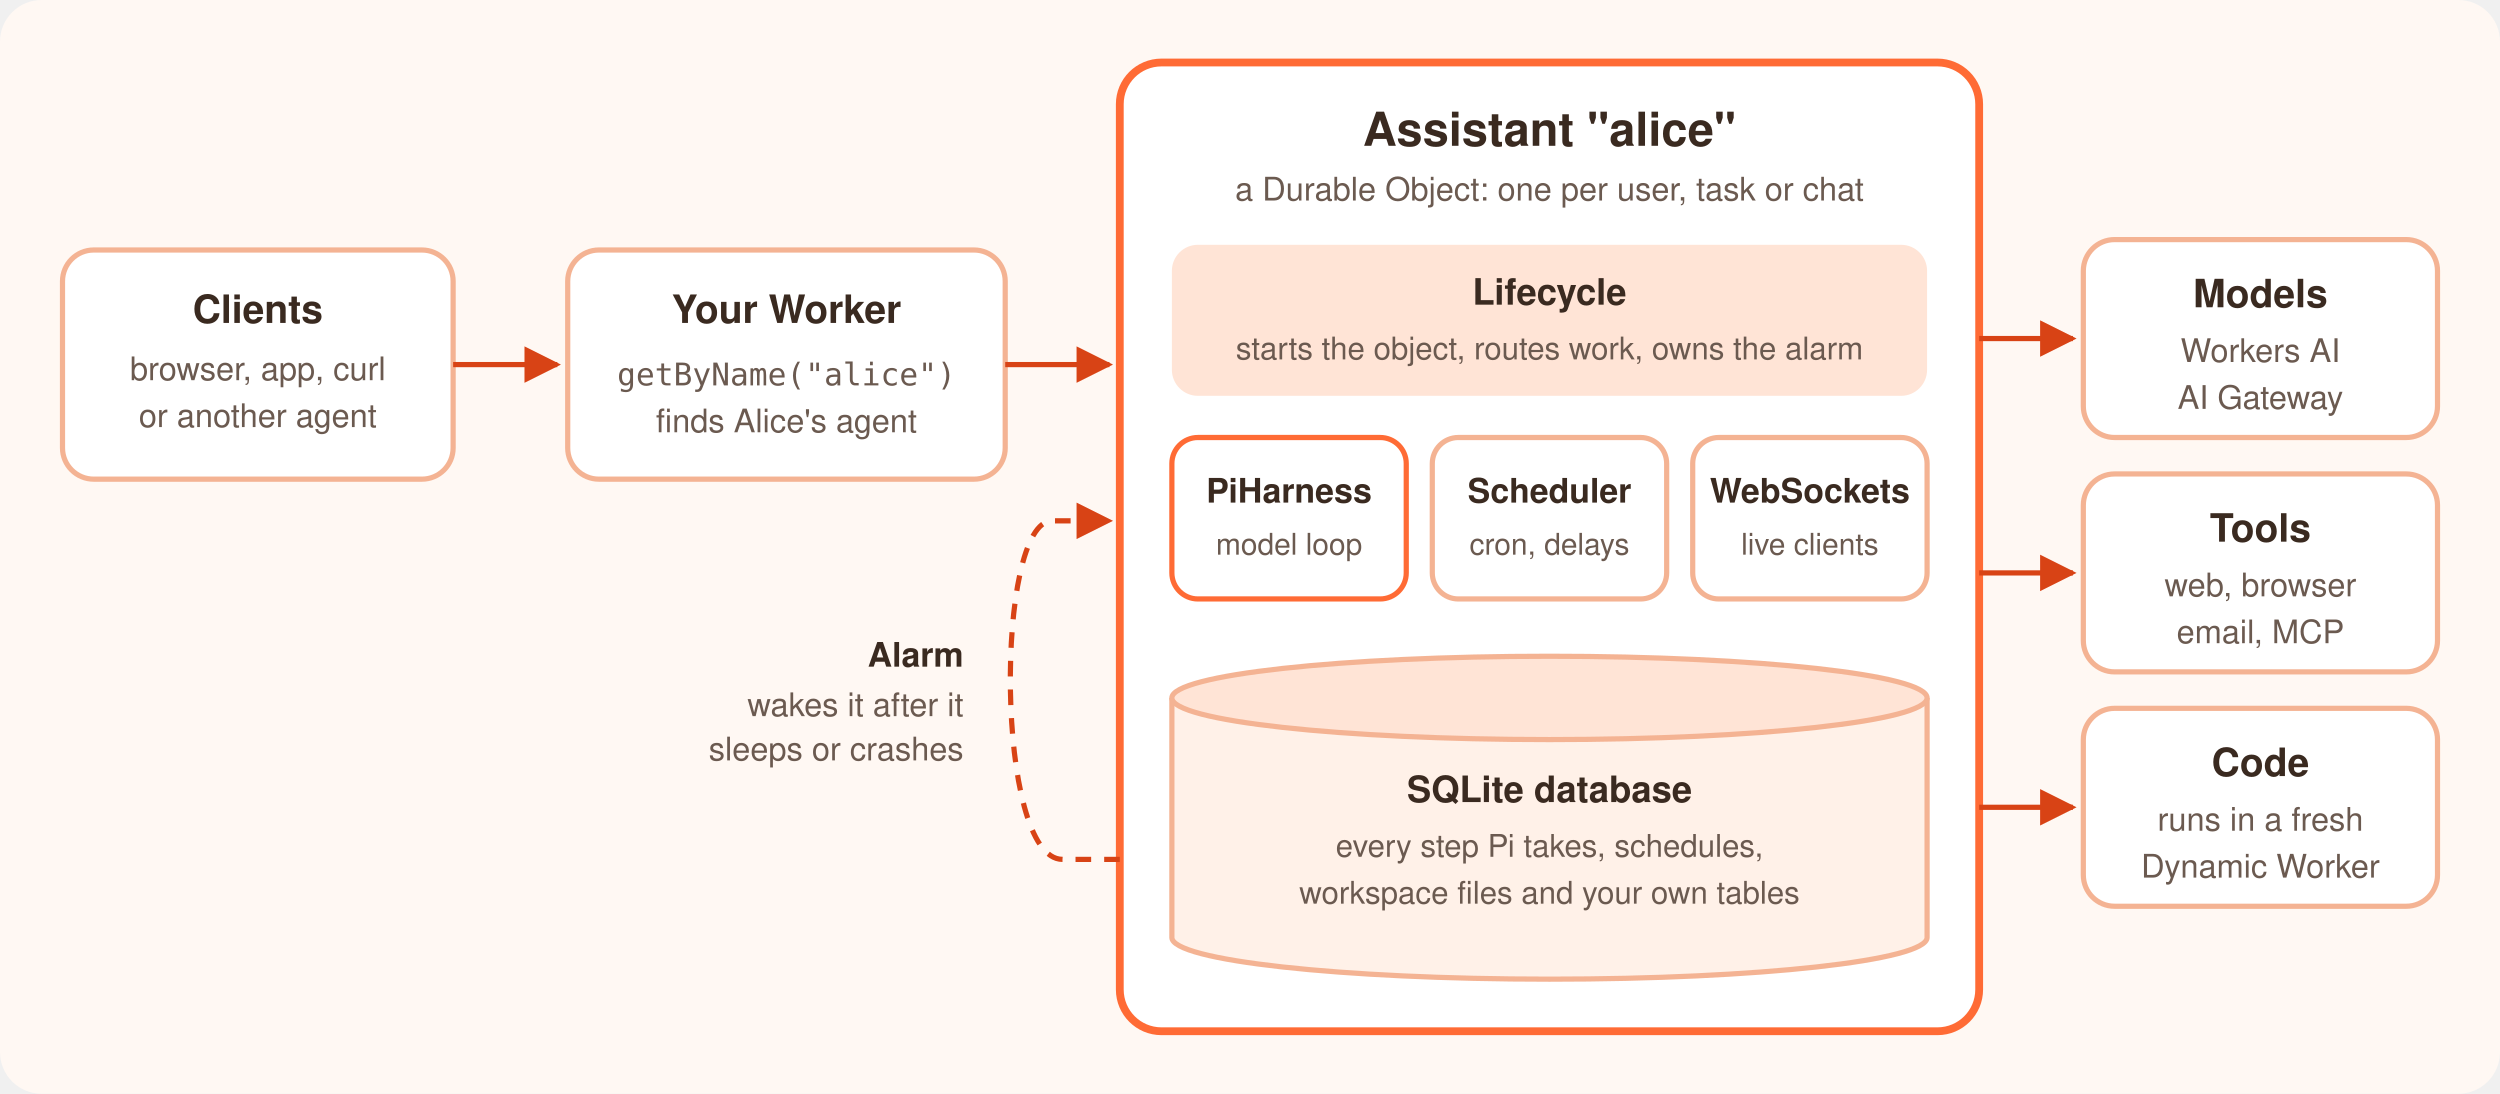
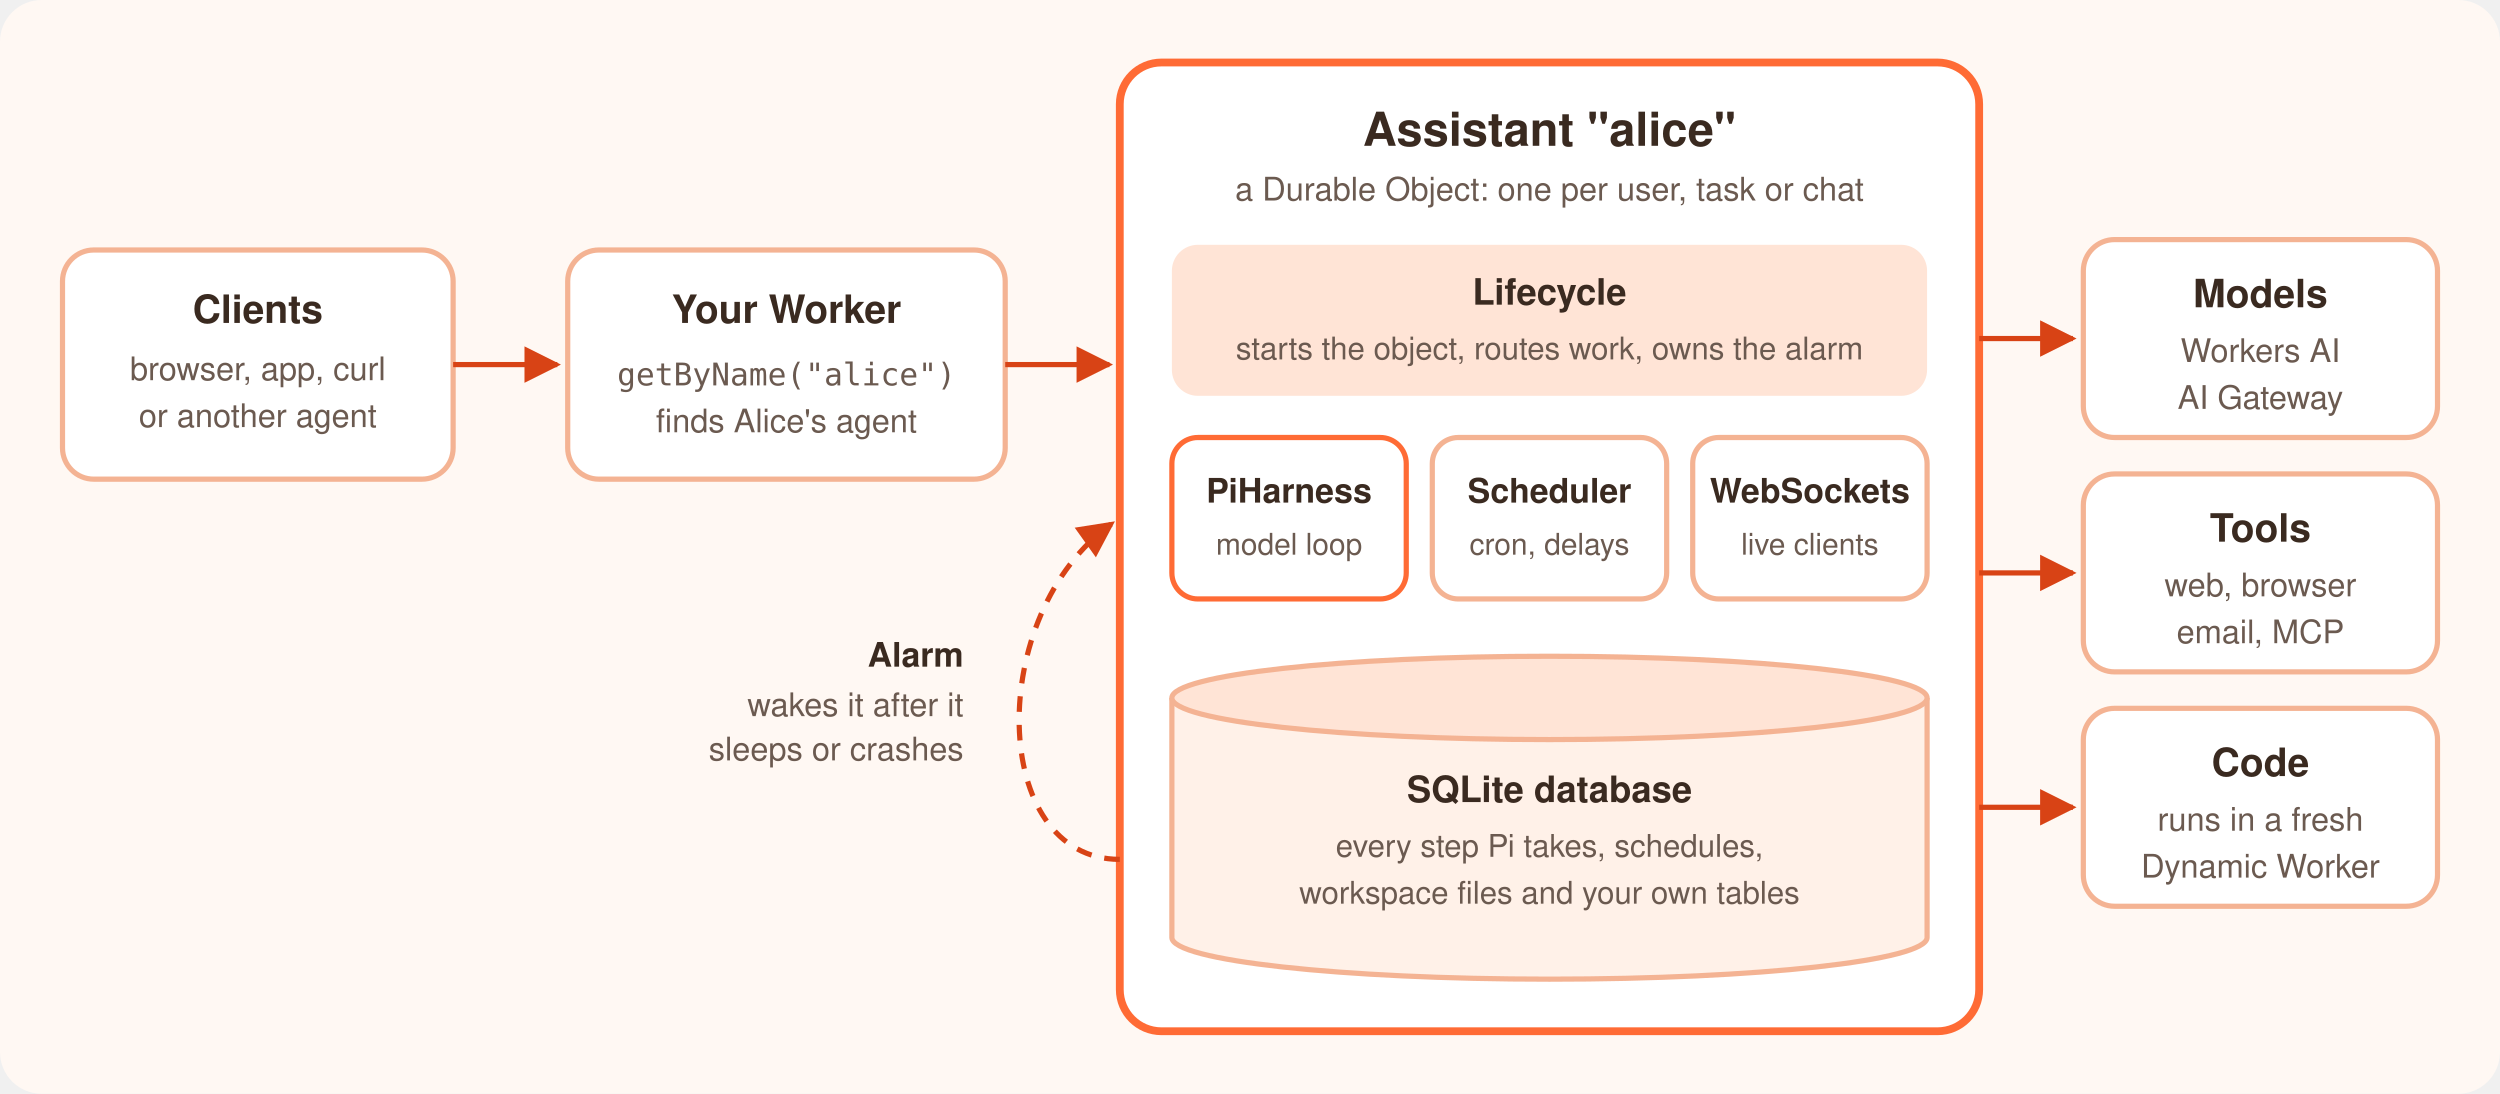
<svg xmlns="http://www.w3.org/2000/svg" width="960" height="420" viewBox="0 0 960 420" font-family="-apple-system, 'Segoe UI', Helvetica, Arial, sans-serif">
  <defs>
    <marker id="arrow" viewBox="0 0 10 10" refX="9" refY="5" markerWidth="7" markerHeight="7" orient="auto-start-reverse">
      <path d="M 0 0 L 10 5 L 0 10 z" fill="#D84315" />
    </marker>
  </defs>
  <rect width="960" height="420" rx="16" fill="#FFF8F3" />
  <rect x="24" y="96" width="150" height="88" rx="12" fill="#FFFFFF" stroke="#F4B393" stroke-width="2" />
  <text x="99" y="124" text-anchor="middle" font-size="15" font-weight="700" fill="#3A2A20">Clients</text>
  <text x="99" y="146" text-anchor="middle" font-size="12.5" fill="#6B5A50">browser, app, curl</text>
  <text x="99" y="164" text-anchor="middle" font-size="12.5" fill="#6B5A50">or another agent</text>
  <line x1="174" y1="140" x2="214" y2="140" stroke="#D84315" stroke-width="2" marker-end="url(#arrow)" />
  <rect x="218" y="96" width="168" height="88" rx="12" fill="#FFFFFF" stroke="#F4B393" stroke-width="2" />
  <text x="302" y="124" text-anchor="middle" font-size="15" font-weight="700" fill="#3A2A20">Your Worker</text>
  <text x="302" y="148" text-anchor="middle" font-size="12" font-family="'SF Mono', Menlo, Consolas, monospace" fill="#6B5A50">getByName("alice")</text>
  <text x="302" y="166" text-anchor="middle" font-size="12.5" fill="#6B5A50">finds Alice's agent</text>
  <line x1="386" y1="140" x2="426" y2="140" stroke="#D84315" stroke-width="2" marker-end="url(#arrow)" />
  <rect x="430" y="24" width="330" height="372" rx="16" fill="#FFFFFF" stroke="#FF6B35" stroke-width="3" />
  <text x="595" y="56" text-anchor="middle" font-size="18" font-weight="700" fill="#3A2A20">Assistant "alice"</text>
  <text x="595" y="77" text-anchor="middle" font-size="12.5" fill="#6B5A50">a Durable Object: one per user, task or chat</text>
  <rect x="450" y="94" width="290" height="58" rx="10" fill="#FFE4D6" />
  <text x="595" y="117" text-anchor="middle" font-size="14" font-weight="700" fill="#3A2A20">Lifecycle</text>
  <text x="595" y="138" text-anchor="middle" font-size="12" fill="#6B5A50">starts the object, routes work, owns the alarm</text>
  <rect x="450" y="168" width="90" height="62" rx="10" fill="#FFFFFF" stroke="#FF6B35" stroke-width="2" />
  <text x="495" y="193" text-anchor="middle" font-size="13" font-weight="700" fill="#3A2A20">PiHarness</text>
  <text x="495" y="213" text-anchor="middle" font-size="11.5" fill="#6B5A50">model loop</text>
  <rect x="550" y="168" width="90" height="62" rx="10" fill="#FFFFFF" stroke="#F4B393" stroke-width="2" />
  <text x="595" y="193" text-anchor="middle" font-size="13" font-weight="700" fill="#3A2A20">Scheduler</text>
  <text x="595" y="213" text-anchor="middle" font-size="11.5" fill="#6B5A50">cron, delays</text>
  <rect x="650" y="168" width="90" height="62" rx="10" fill="#FFFFFF" stroke="#F4B393" stroke-width="2" />
  <text x="695" y="193" text-anchor="middle" font-size="13" font-weight="700" fill="#3A2A20">WebSockets</text>
  <text x="695" y="213" text-anchor="middle" font-size="11.5" fill="#6B5A50">live clients</text>
  <path d="M 450 268 L 450 360 A 145 16 0 0 0 740 360 L 740 268" fill="#FFF1E8" stroke="#F4B393" stroke-width="2" />
  <ellipse cx="595" cy="268" rx="145" ry="16" fill="#FFE4D6" stroke="#F4B393" stroke-width="2" />
  <text x="595" y="308" text-anchor="middle" font-size="14" font-weight="700" fill="#3A2A20">SQLite database</text>
  <text x="595" y="329" text-anchor="middle" font-size="12" fill="#6B5A50">every step Pi takes, schedules,</text>
  <text x="595" y="347" text-anchor="middle" font-size="12" fill="#6B5A50">workspace files and your own tables</text>
-   <path d="M 430 330 L 408 330 C 382 330, 382 200, 404 200 L 426 200" fill="none" stroke="#D84315" stroke-width="2" stroke-dasharray="6 5" marker-end="url(#arrow)" />
+   <path d="M 430 330 C 380 330, 378 236, 427 201" fill="none" stroke="#D84315" stroke-width="2" stroke-dasharray="6 5" marker-end="url(#arrow)" />
  <text x="370" y="256" text-anchor="end" font-size="13" font-weight="700" fill="#3A2A20">Alarm</text>
  <text x="370" y="275" text-anchor="end" font-size="12.5" fill="#6B5A50">wakes it after it</text>
  <text x="370" y="292" text-anchor="end" font-size="12.5" fill="#6B5A50">sleeps or crashes</text>
  <line x1="760" y1="130" x2="796" y2="130" stroke="#D84315" stroke-width="2" marker-end="url(#arrow)" />
  <rect x="800" y="92" width="136" height="76" rx="12" fill="#FFFFFF" stroke="#F4B393" stroke-width="2" />
  <text x="868" y="118" text-anchor="middle" font-size="15" font-weight="700" fill="#3A2A20">Models</text>
  <text x="868" y="139" text-anchor="middle" font-size="12.5" fill="#6B5A50">Workers AI</text>
  <text x="868" y="157" text-anchor="middle" font-size="12.5" fill="#6B5A50">AI Gateway</text>
  <line x1="760" y1="220" x2="796" y2="220" stroke="#D84315" stroke-width="2" marker-end="url(#arrow)" />
  <rect x="800" y="182" width="136" height="76" rx="12" fill="#FFFFFF" stroke="#F4B393" stroke-width="2" />
  <text x="868" y="208" text-anchor="middle" font-size="15" font-weight="700" fill="#3A2A20">Tools</text>
  <text x="868" y="229" text-anchor="middle" font-size="12.5" fill="#6B5A50">web, browser</text>
  <text x="868" y="247" text-anchor="middle" font-size="12.5" fill="#6B5A50">email, MCP</text>
  <line x1="760" y1="310" x2="796" y2="310" stroke="#D84315" stroke-width="2" marker-end="url(#arrow)" />
  <rect x="800" y="272" width="136" height="76" rx="12" fill="#FFFFFF" stroke="#F4B393" stroke-width="2" />
  <text x="868" y="298" text-anchor="middle" font-size="15" font-weight="700" fill="#3A2A20">Code</text>
  <text x="868" y="319" text-anchor="middle" font-size="12.5" fill="#6B5A50">runs in a fresh</text>
  <text x="868" y="337" text-anchor="middle" font-size="12.5" fill="#6B5A50">Dynamic Worker</text>
</svg>
